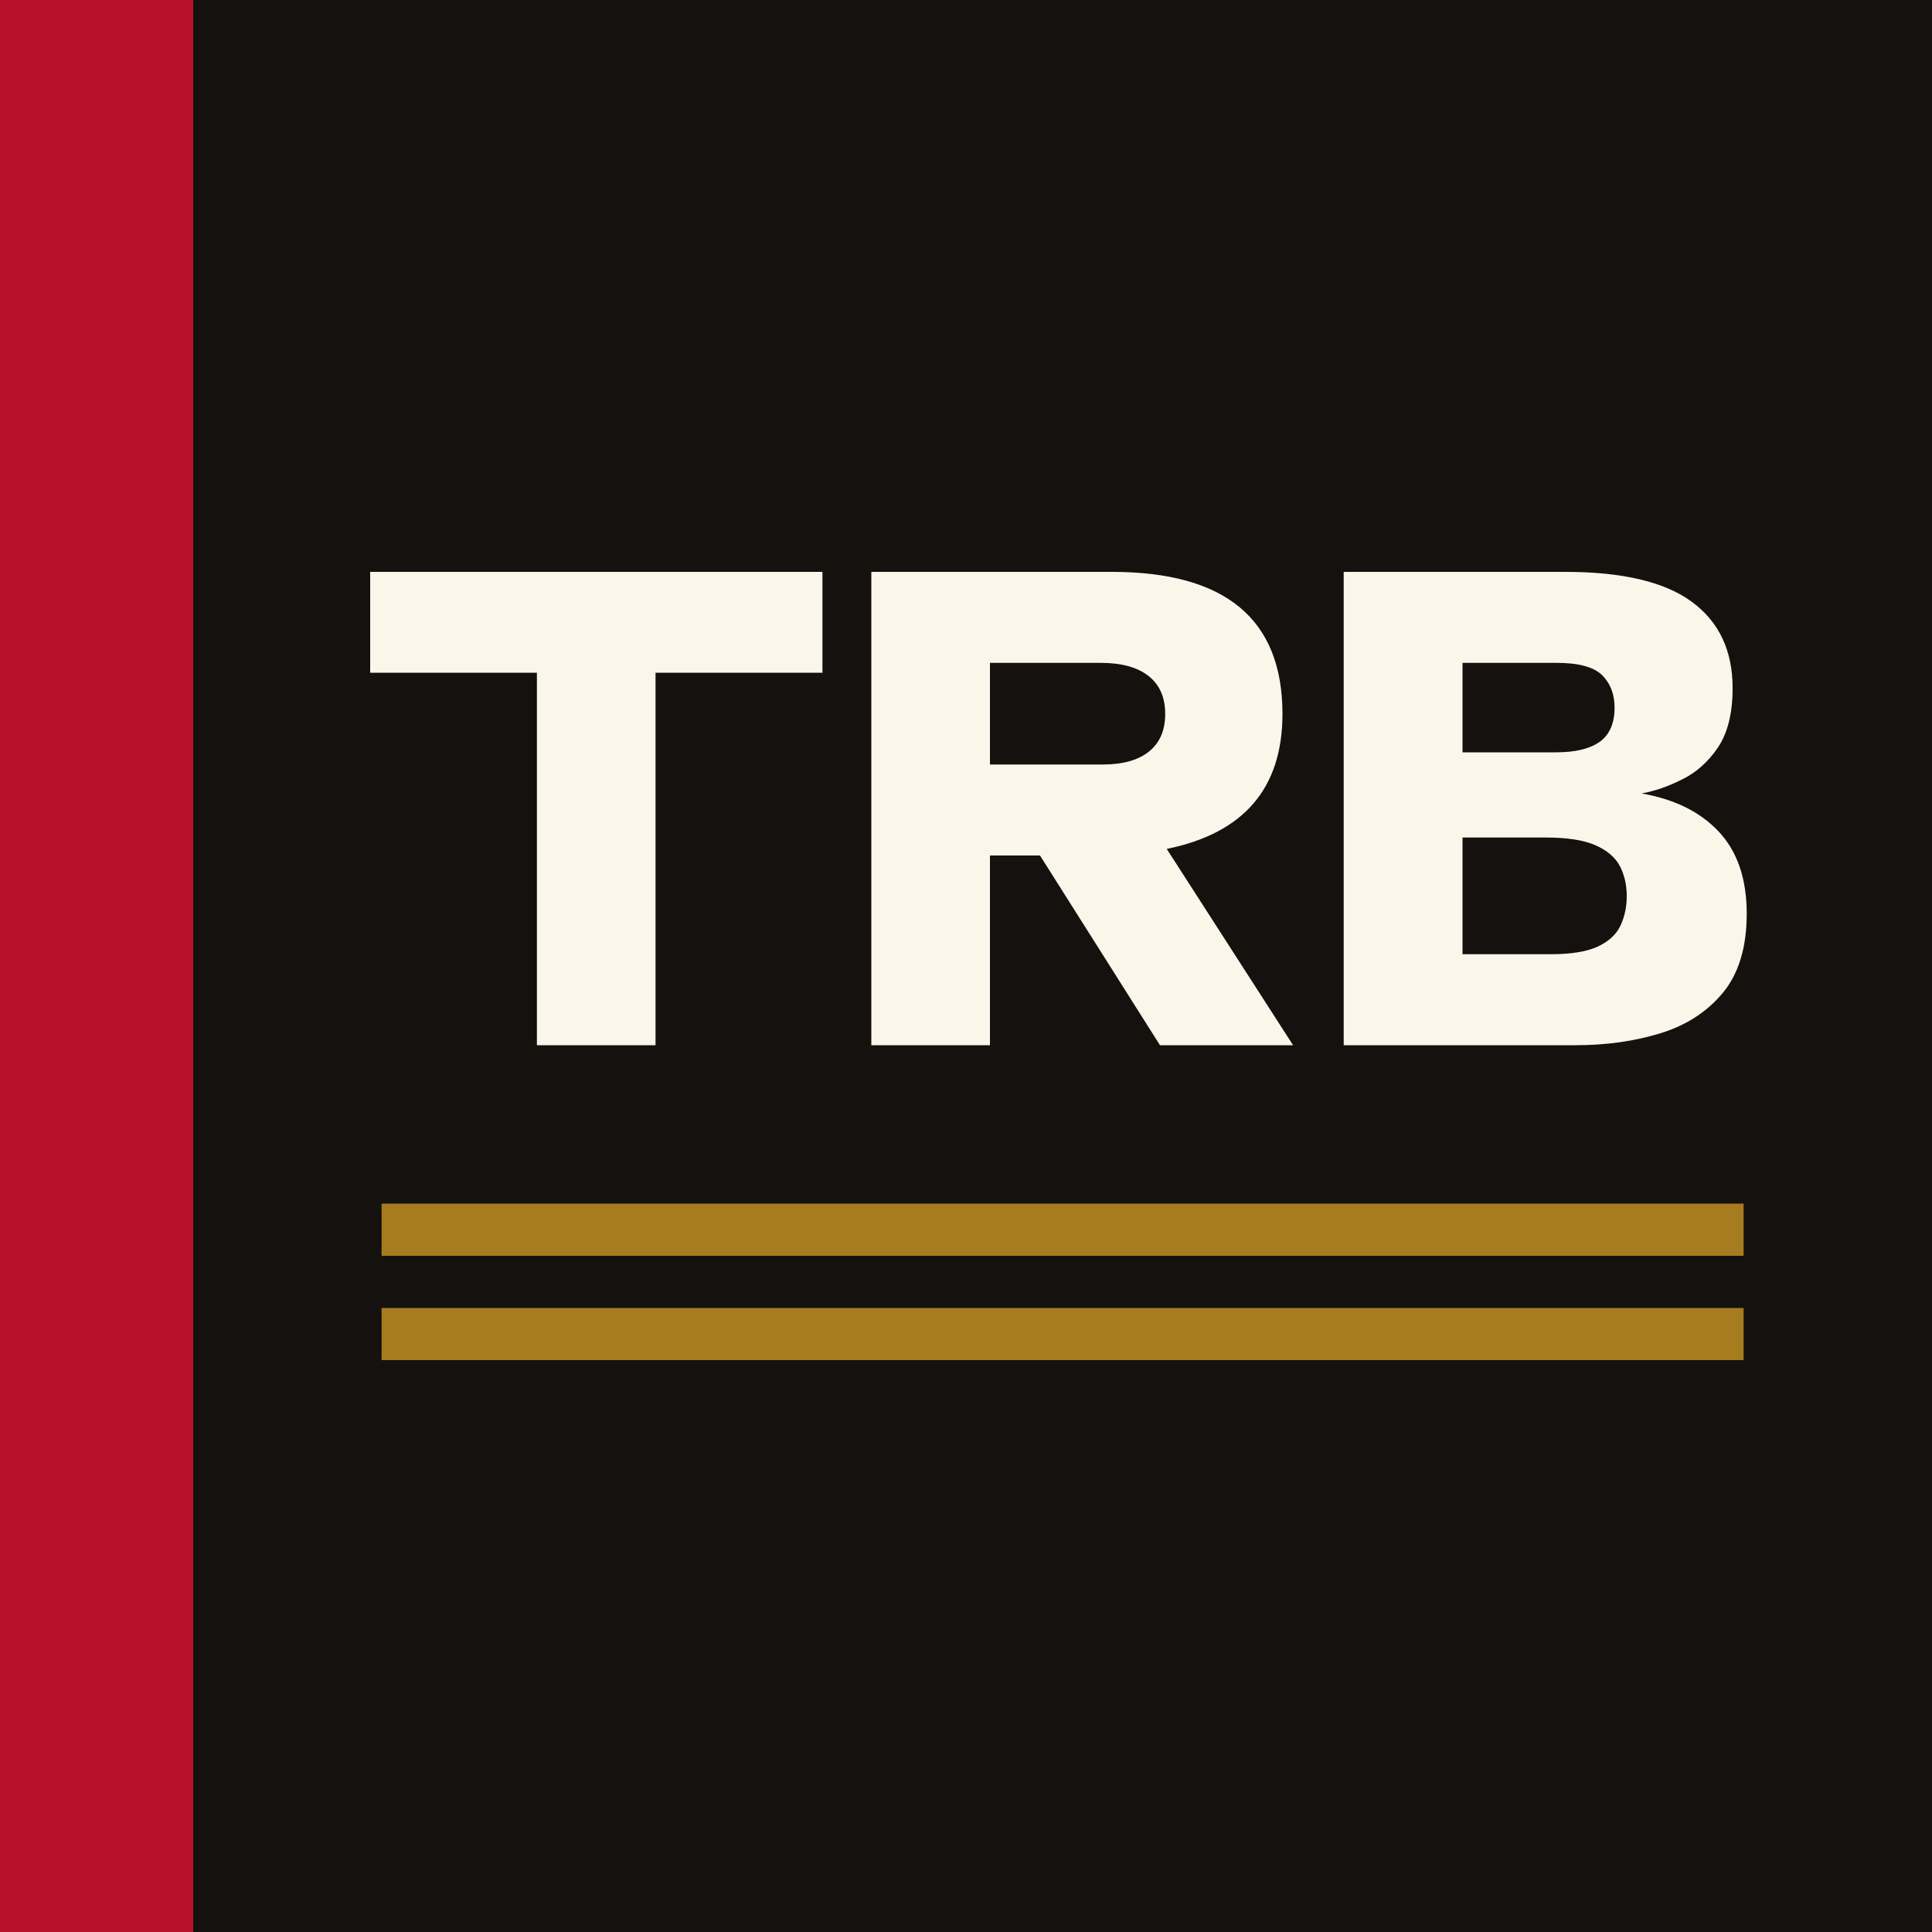
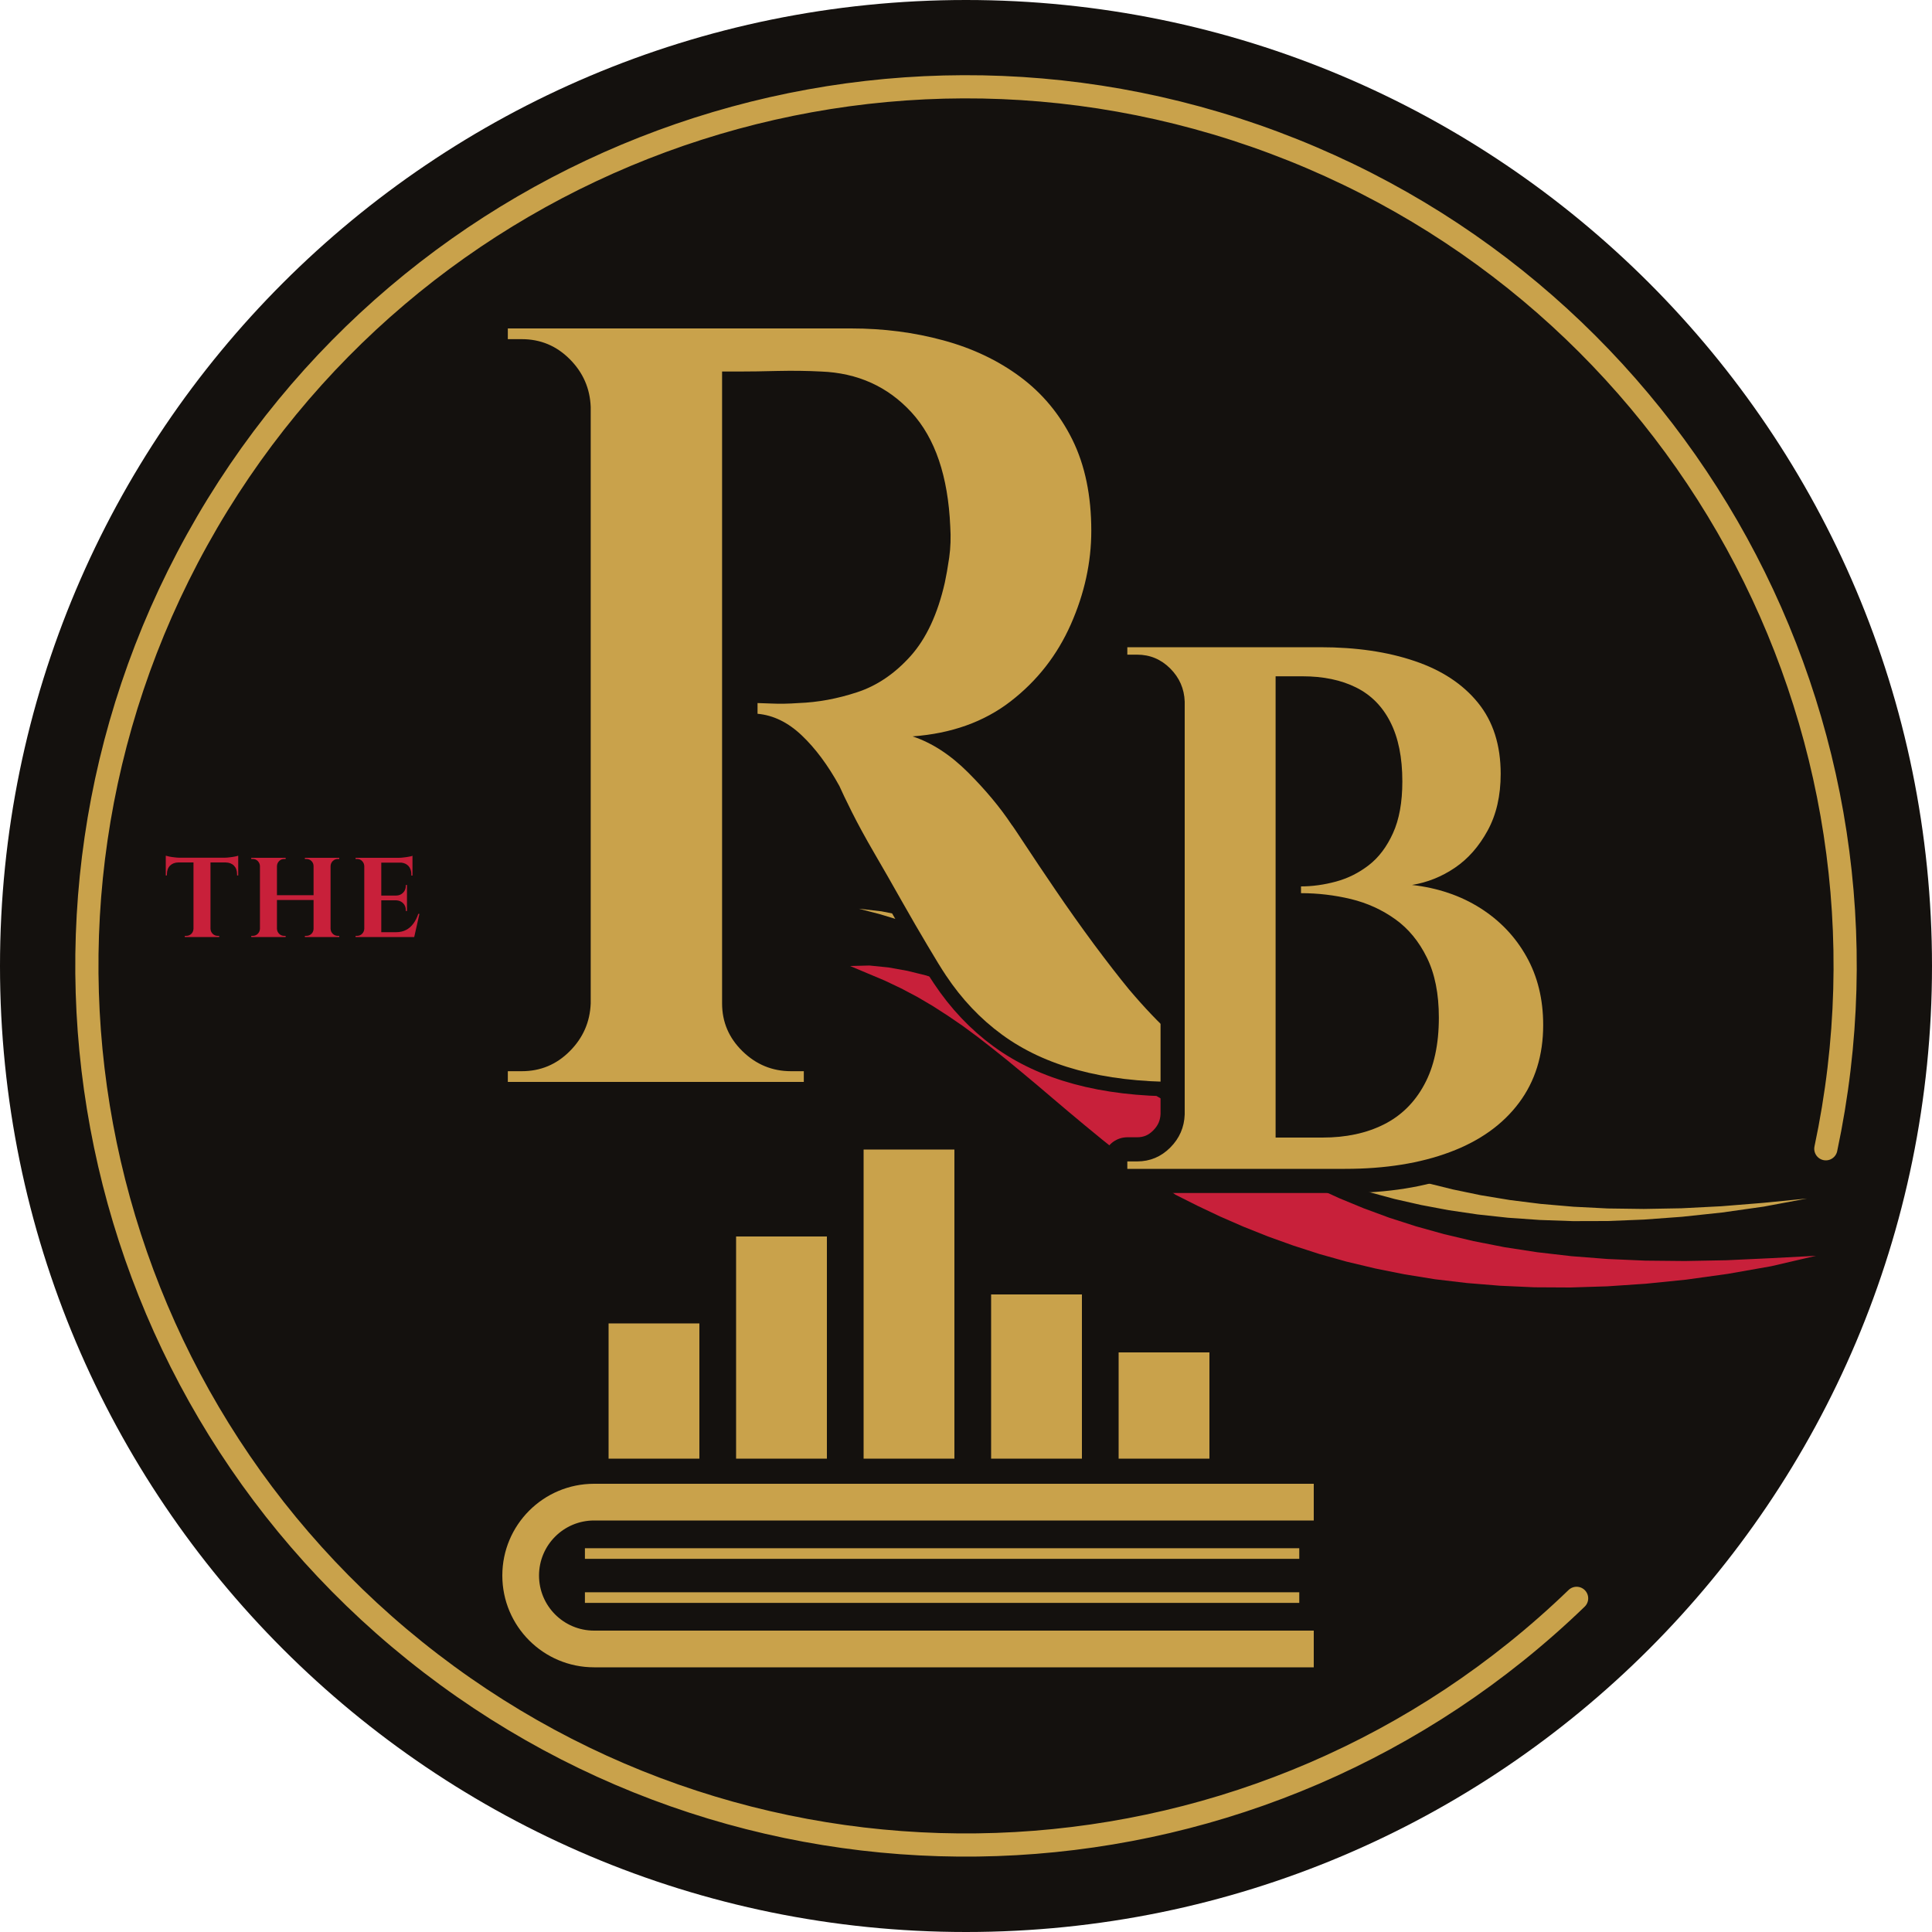
- <svg xmlns="http://www.w3.org/2000/svg" viewBox="0 0 100.0 100.0" width="100.0" height="100.0" role="img" aria-label="The Resident Bookkeeper">
-   <path fill="#14110E" d="M0.00 0.00h100.00v100.00h-100.00z" />
-   <path fill="#B8112B" d="M0.00 0.00h10.00v100.00h-10.00z" />
-   <path fill="#FBF6EA" d="M27.79 54.1V34.82H19.16V29.6H42.57V34.82H33.93V54.1ZM45.1 54.1V29.6H57.55Q66.38 29.6 66.38 36.95Q66.38 42.72 60.39 43.94L66.93 54.1H60.04L53.83 44.28H51.24V54.1ZM51.24 39.57H57.09Q58.64 39.57 59.47 38.9Q60.31 38.23 60.31 36.95Q60.31 35.67 59.45 34.99Q58.59 34.31 56.97 34.31H51.24ZM69.55 54.1V29.6H81.02Q85.46 29.6 87.57 31.15Q89.68 32.7 89.68 35.62Q89.68 37.56 88.92 38.69Q88.15 39.83 87.01 40.37Q85.99 40.88 84.97 41.07Q87.5 41.51 88.93 43.01Q90.41 44.56 90.41 47.29Q90.41 49.88 89.19 51.37Q87.96 52.86 85.95 53.48Q83.93 54.1 81.57 54.1ZM75.7 49.39H80.26Q81.86 49.39 82.71 48.99Q83.56 48.59 83.88 47.9Q84.2 47.21 84.2 46.38Q84.2 45.52 83.85 44.84Q83.49 44.15 82.58 43.75Q81.67 43.35 80.02 43.35H75.7ZM75.7 38.94H80.55Q82.04 38.94 82.81 38.39Q83.57 37.83 83.57 36.63Q83.57 35.59 82.93 34.95Q82.28 34.31 80.58 34.31H75.7Z" />
-   <path fill="#A67C1E" d="M19.75 62.30h70.50v2.70h-70.50zM19.75 67.70h70.50v2.70h-70.50z" />
+ <svg xmlns="http://www.w3.org/2000/svg" viewBox="0 0 200 200" width="200" height="200" role="img" aria-label="The Resident Bookkeeper">
+   <g transform="translate(0 0) scale(1)">
+     <circle cx="100" cy="100" r="100" fill="#14110E" />
+     <path d="M163.21 165.46A91 91 0 1 1 189.01 118.92" fill="none" stroke="#C9A24B" stroke-width="2.4" stroke-linecap="round" />
+     <path fill="#C8203A" d="M88 100L89.83 100.77L91.59 101.51L93.29 102.32L94.94 103.19L96.54 104.13L98.11 105.14L99.66 106.2L101.19 107.33L102.72 108.52L104.26 109.75L105.81 111.03L107.39 112.35L108.99 113.71L110.63 115.1L112.32 116.51L114.06 117.94L115.86 119.38L117.72 120.82L119.67 122.25L121.69 123.68L123.96 124.82L126.3 125.93L128.73 126.99L131.26 128L133.88 128.94L136.6 129.82L139.42 130.61L142.36 131.31L145.41 131.92L148.57 132.43L151.86 132.82L155.29 133.1L158.84 133.26L162.54 133.28L166.39 133.16L170.39 132.89L174.54 132.47L178.86 131.87L183.35 131.08L188 130L188 130L183.25 130.25L178.73 130.46L174.42 130.54L170.31 130.5L166.4 130.33L162.68 130.04L159.13 129.63L155.75 129.11L152.54 128.48L149.49 127.76L146.59 126.95L143.82 126.06L141.19 125.09L138.69 124.06L136.3 122.97L134.02 121.82L131.84 120.63L129.75 119.39L127.74 118.12L125.81 116.82L123.78 115.75L121.79 114.65L119.85 113.53L117.94 112.4L116.07 111.26L114.21 110.13L112.38 109.01L110.55 107.91L108.74 106.84L106.93 105.81L105.11 104.83L103.29 103.9L101.45 103.04L99.6 102.26L97.73 101.57L95.84 100.97L93.93 100.5L91.98 100.15L90.01 99.95L88 100z" />
+     <path fill="#C9A24B" d="M88.91 94.07L91.17 94.66L93.36 95.33L95.46 96.1L97.48 96.97L99.44 97.92L101.33 98.94L103.16 100.03L104.95 101.17L106.7 102.36L108.43 103.59L110.13 104.85L111.83 106.13L113.52 107.42L115.22 108.73L116.94 110.04L118.68 111.35L120.45 112.66L122.26 113.94L124.11 115.22L126.02 116.46L127.99 117.68L130.03 118.86L132.21 119.88L134.46 120.86L136.79 121.77L139.21 122.62L141.74 123.41L144.37 124.12L147.11 124.74L149.98 125.28L152.97 125.72L156.11 126.06L159.39 126.29L162.83 126.41L166.42 126.4L170.19 126.25L174.13 125.96L178.26 125.52L182.57 124.91L187.07 124.07L187.07 124.07L182.52 124.52L178.2 124.87L174.08 125.08L170.16 125.15L166.43 125.1L162.89 124.92L159.52 124.63L156.32 124.23L153.29 123.73L150.4 123.13L147.65 122.45L145.04 121.7L142.55 120.87L140.18 119.98L137.9 119.02L135.73 118.01L133.63 116.96L131.62 115.85L129.61 114.82L127.65 113.75L125.74 112.64L123.87 111.5L122.03 110.34L120.22 109.16L118.42 107.97L116.64 106.77L114.86 105.56L113.08 104.37L111.29 103.19L109.48 102.03L107.65 100.9L105.78 99.82L103.88 98.78L101.92 97.8L99.91 96.9L97.84 96.09L95.71 95.38L93.51 94.79L91.25 94.34L88.91 94.07z" />
+     <path fill="#C9A24B" stroke="#14110E" stroke-width="3" paint-order="stroke" d="M61.15 103.87V42.13Q61.04 39.24 58.98 37.18Q56.92 35.11 54.02 35.11H52.57V34H88.12Q93.13 34 97.64 35.23Q102.16 36.45 105.61 39.01Q109.07 41.58 111.02 45.53Q112.97 49.49 112.97 54.95Q112.97 59.85 110.85 64.64Q108.73 69.43 104.61 72.61Q100.49 75.79 94.47 76.23Q97.48 77.23 100.21 79.96Q102.94 82.69 104.72 85.37Q104.83 85.48 106.11 87.43Q107.39 89.38 109.29 92.17Q111.18 94.95 113.24 97.74Q115.31 100.52 116.87 102.42Q119.32 105.31 121.38 107.15Q123.44 108.99 125.78 109.94Q128.12 110.89 131.13 110.89V112H121.88Q116.09 112 111.57 110.77Q107.06 109.55 103.72 107.1Q100.37 104.65 97.92 100.97Q97.25 99.97 96.03 97.9Q94.8 95.84 93.35 93.28Q91.91 90.72 90.51 88.32Q89.12 85.93 88.17 84.03Q87.23 82.14 86.89 81.36Q85.11 78.13 82.99 76.12Q80.87 74.11 78.42 73.89V72.78Q78.65 72.78 79.87 72.83Q81.1 72.89 82.66 72.78Q85.67 72.67 88.73 71.66Q91.79 70.66 94.25 67.93Q96.7 65.2 97.81 60.3Q98.03 59.29 98.26 57.73Q98.48 56.17 98.37 54.5Q98.03 46.7 94.36 42.69Q90.68 38.68 85 38.46Q82.88 38.35 80.54 38.4Q78.2 38.46 76.53 38.46H74.75V103.87Q74.75 106.76 76.86 108.82Q78.98 110.89 81.88 110.89H83.21V112H52.57V110.89H54.02Q56.92 110.89 58.98 108.82Q61.04 106.76 61.15 103.87Z" />
+     <path fill="#C9A24B" stroke="#14110E" stroke-width="5" stroke-linejoin="round" paint-order="stroke" d="M122.64 115.37V72.63Q122.57 70.63 121.14 69.2Q119.71 67.77 117.71 67.77H116.7V67H136.68Q142.24 67 146.44 68.43Q150.65 69.85 153 72.75Q155.35 75.64 155.35 80.11Q155.35 83.51 154 85.98Q152.65 88.45 150.61 89.83Q148.56 91.22 146.17 91.61Q150.18 92.07 153.23 94Q156.28 95.93 158.01 99.01Q159.75 102.1 159.75 106.11Q159.75 110.82 157.24 114.17Q154.73 117.53 150.11 119.26Q145.48 121 139.23 121H116.7V120.23H117.71Q119.71 120.23 121.14 118.8Q122.57 117.37 122.64 115.37ZM132.05 70.01V117.76H136.91Q140.54 117.76 143.24 116.41Q145.94 115.06 147.44 112.28Q148.95 109.51 148.95 105.34Q148.95 101.64 147.71 99.13Q146.48 96.62 144.44 95.16Q142.39 93.69 139.85 93.07Q137.3 92.46 134.68 92.46V91.76Q136.45 91.76 138.3 91.26Q140.15 90.76 141.7 89.56Q143.24 88.37 144.2 86.25Q145.17 84.13 145.17 80.89Q145.17 77.18 143.93 74.75Q142.7 72.32 140.39 71.17Q138.07 70.01 134.83 70.01Z" />
+     <path fill="#C9A24B" stroke="#14110E" stroke-width="3" paint-order="stroke" d="M63 137h9.4v14h-9.4zM76.2 128h9.4v23h-9.4zM89.4 119h9.4v32h-9.4zM102.6 134h9.4v17h-9.4zM115.8 140h9.4v11h-9.4z" />
+     <path fill="#C9A24B" d="M136 153.6H61.5a9.5 9.5 0 0 0 0 19H136v-3.8H61.5a5.7 5.7 0 0 1 0 -11.4H136zM60.55 160.27h73.95v1.1h-73.95zM60.55 164.83h73.95v1.1h-73.95z" />
+     <path fill="#C8203A" d="M24.66 88.58V90.63L24.54 90.62V90.49Q24.54 89.94 24.22 89.61Q23.9 89.29 23.35 89.28H21.79V96.14Q21.8 96.45 22.02 96.67Q22.24 96.88 22.54 96.88H22.69V97H19.13V96.88H19.28Q19.59 96.88 19.81 96.67Q20.02 96.45 20.03 96.14V89.28H18.46Q17.93 89.29 17.6 89.61Q17.28 89.94 17.28 90.49V90.62L17.16 90.63V88.58Q17.28 88.62 17.52 88.67Q17.76 88.72 18.05 88.75Q18.35 88.79 18.59 88.79H23.23Q23.49 88.79 23.78 88.75Q24.06 88.72 24.31 88.67Q24.56 88.62 24.66 88.58ZM26.91 96.14V89.66Q26.9 89.35 26.68 89.13Q26.47 88.92 26.16 88.92H26.01V88.8H29.57V88.92H29.42Q29.11 88.92 28.9 89.13Q28.68 89.35 28.67 89.66V92.67H32.46V89.66Q32.46 89.35 32.24 89.13Q32.02 88.92 31.71 88.92H31.56V88.8H35.12V88.92H34.97Q34.67 88.92 34.45 89.13Q34.23 89.35 34.22 89.66V96.14Q34.23 96.45 34.45 96.67Q34.67 96.88 34.97 96.88H35.12V97H31.56V96.88H31.71Q32.02 96.88 32.24 96.67Q32.46 96.45 32.46 96.14V93.17H28.67V96.14Q28.68 96.45 28.9 96.67Q29.11 96.88 29.42 96.88H29.57V97H26.01V96.88H26.16Q26.47 96.88 26.68 96.67Q26.9 96.45 26.91 96.14ZM43.42 94.6 42.88 97H36.81V96.88H36.96Q37.27 96.88 37.48 96.67Q37.7 96.45 37.71 96.14V89.66Q37.7 89.35 37.48 89.13Q37.27 88.92 36.96 88.92H36.81V88.8H41.27Q41.53 88.8 41.82 88.76Q42.1 88.73 42.35 88.68Q42.6 88.64 42.7 88.59V90.64H42.58V90.5Q42.58 89.96 42.27 89.63Q41.99 89.35 41.55 89.3H39.47V92.71H41.01Q41.45 92.7 41.73 92.41Q42.01 92.13 42.01 91.69V91.61H42.13V94.31H42.01V94.21Q42.01 93.78 41.73 93.5Q41.45 93.22 41.01 93.2H39.47V96.5H41Q41.59 96.5 42.03 96.27Q42.48 96.04 42.79 95.61Q43.11 95.18 43.3 94.6Z" />
+   </g>
</svg>
